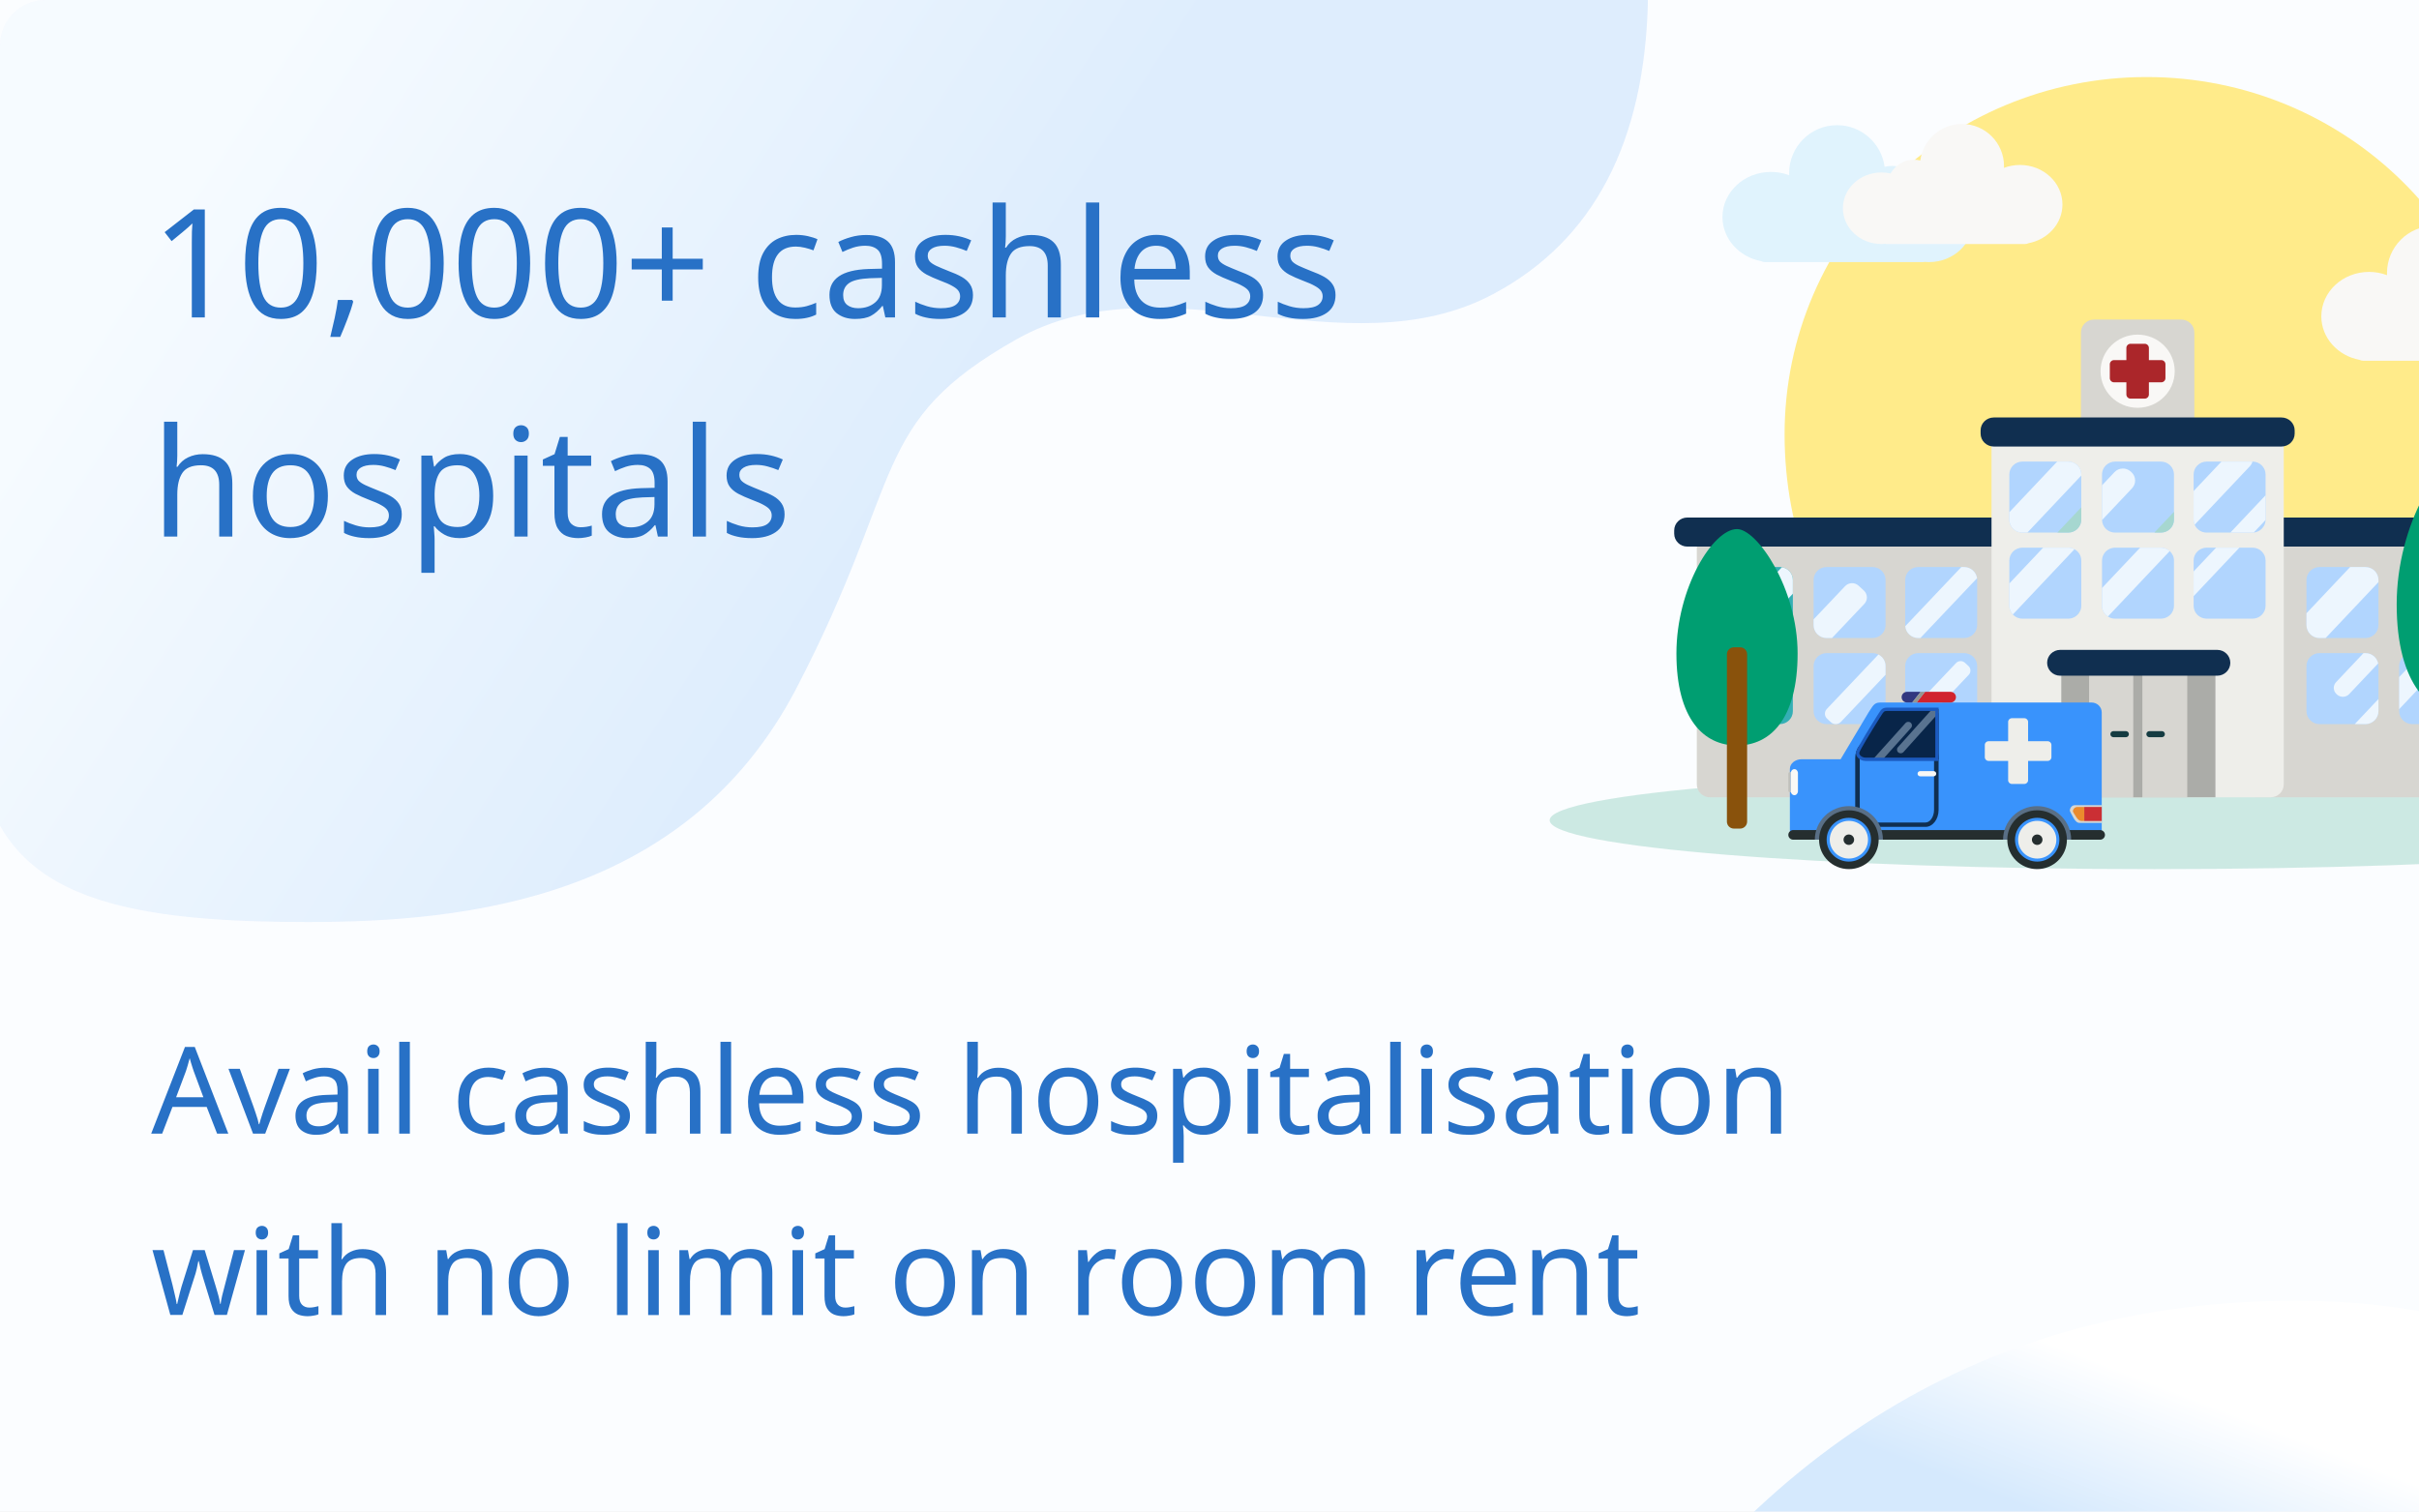
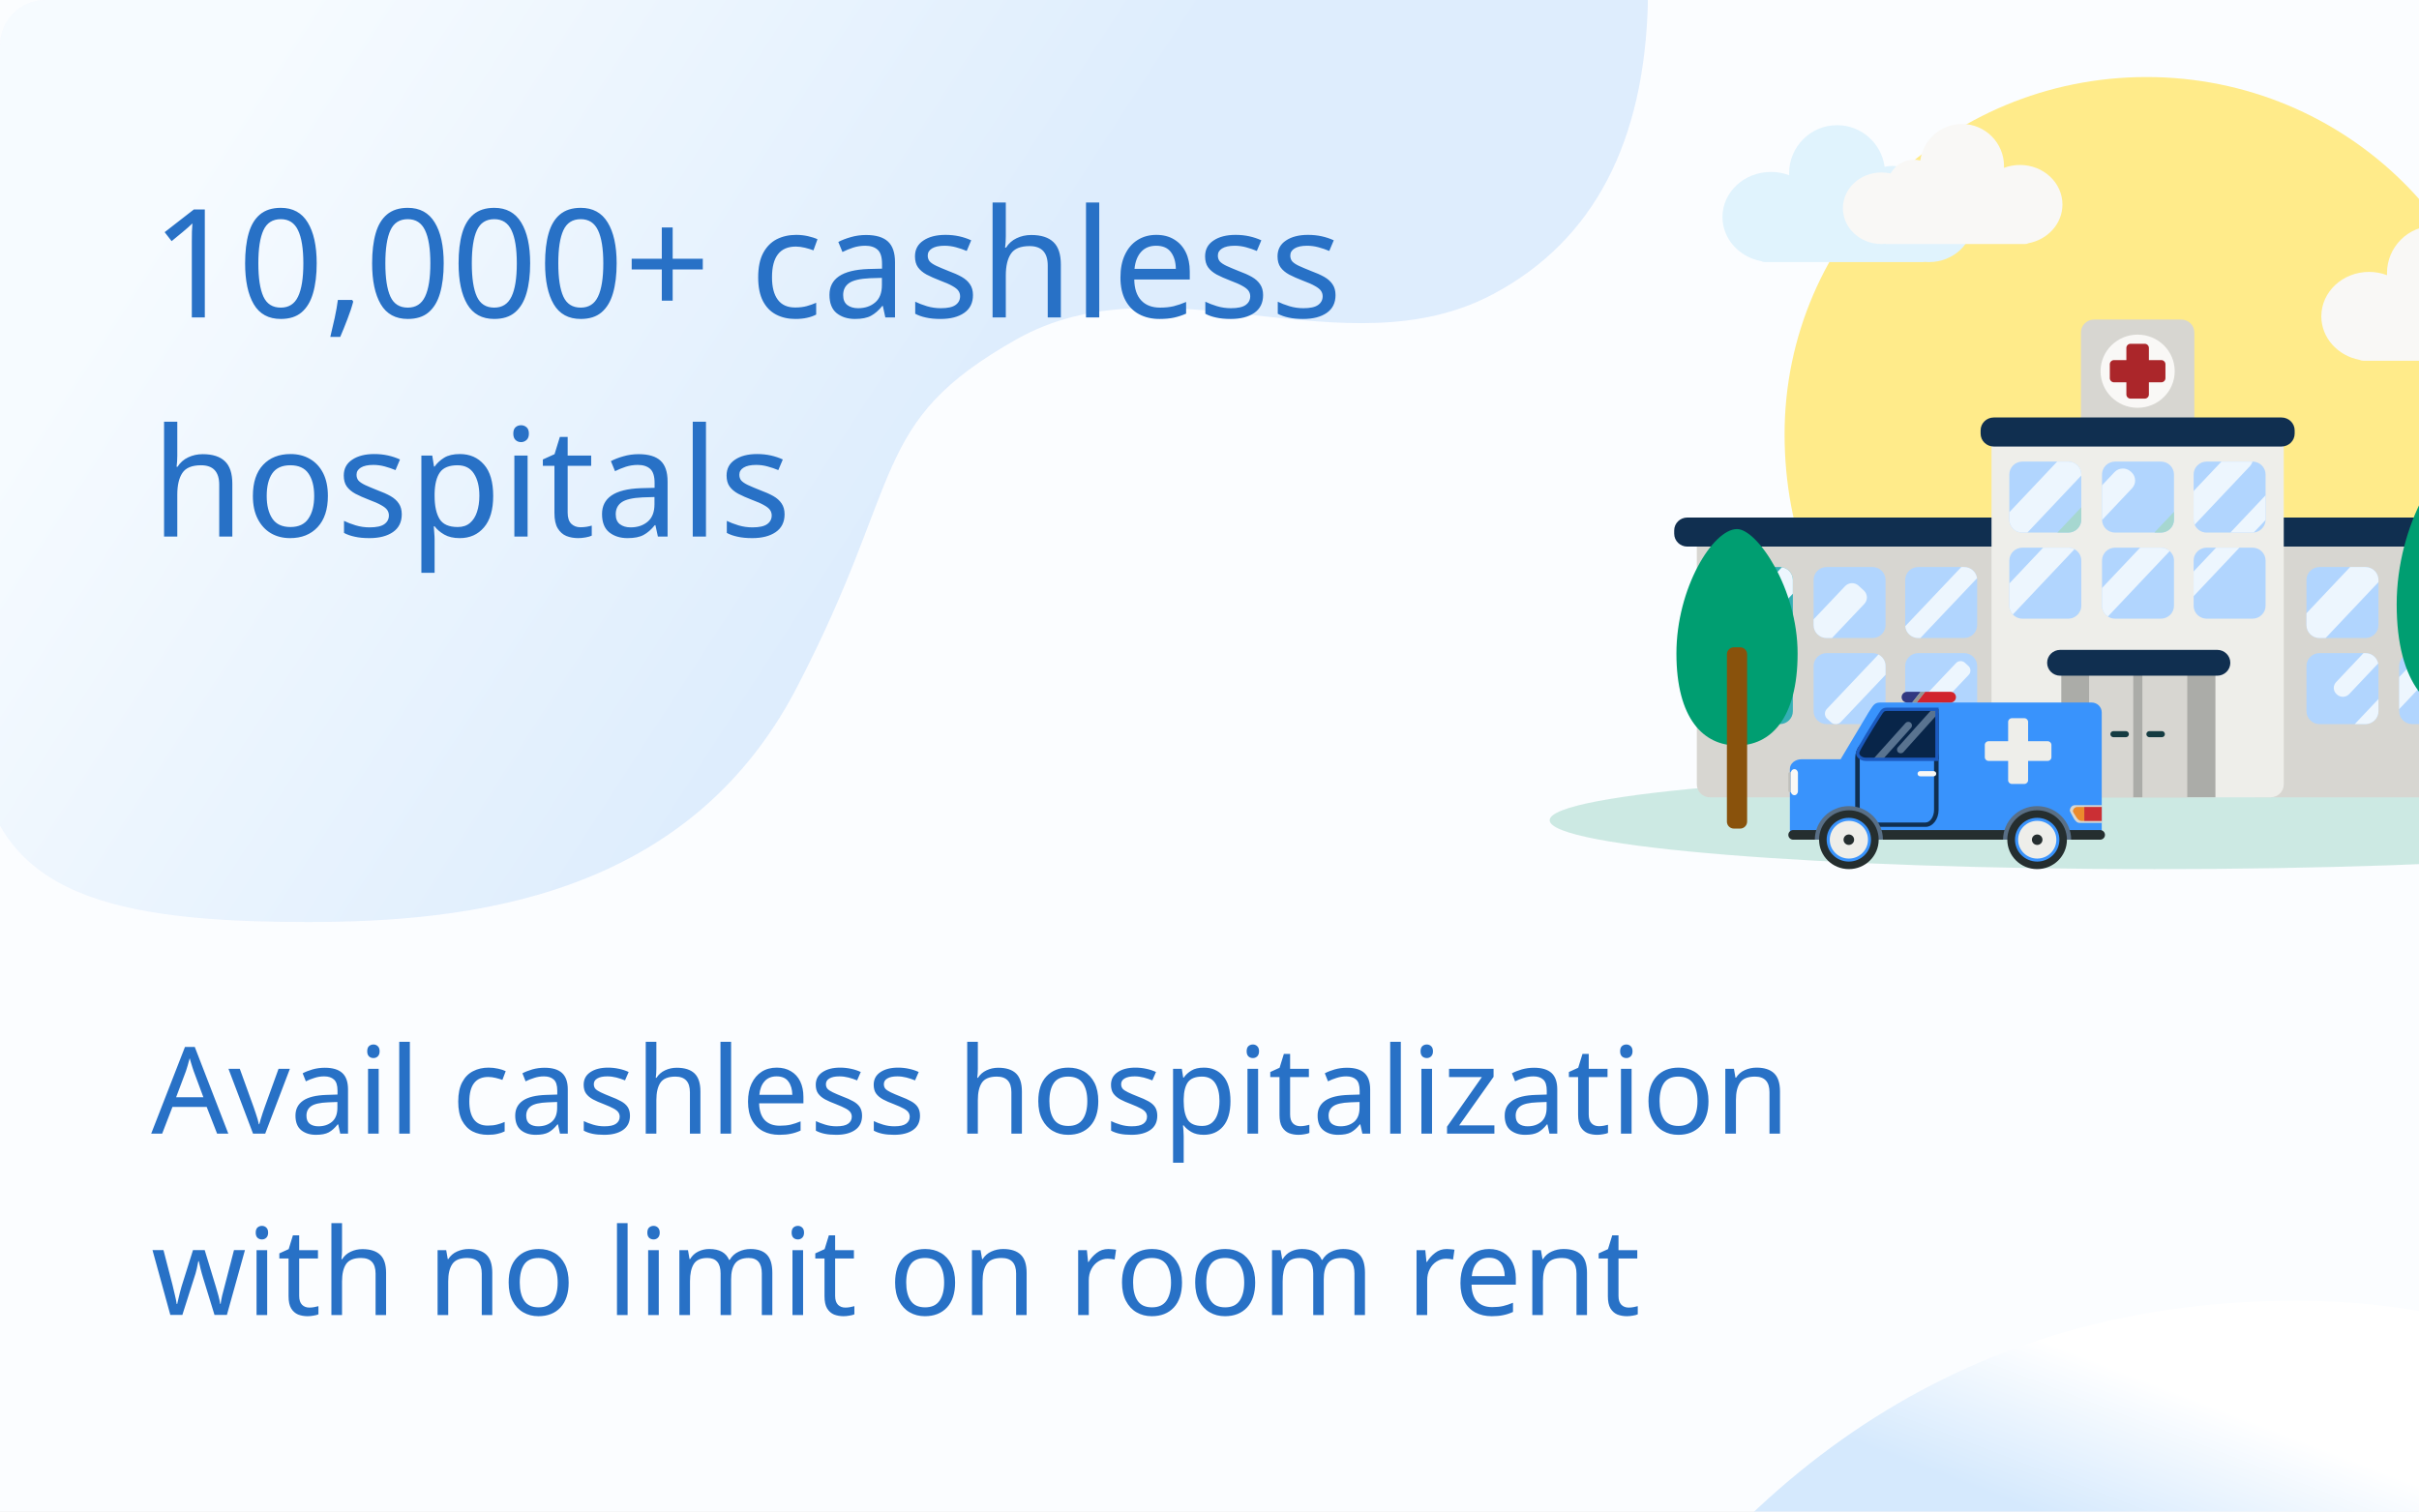
<svg xmlns="http://www.w3.org/2000/svg" xmlns:xlink="http://www.w3.org/1999/xlink" width="320" height="200" viewBox="0 0 320 200">
  <defs>
    <linearGradient id="prefix__b" x1="47.468%" x2="29.553%" y1="43.311%" y2="54.547%">
      <stop offset="0%" stop-color="#FFF" />
      <stop offset="100%" stop-color="#D5E9FD" />
    </linearGradient>
    <linearGradient id="prefix__d" x1="44.61%" x2="92.673%" y1="51.49%" y2="34.341%">
      <stop offset="0%" stop-color="#8BBEF7" />
      <stop offset="100%" stop-color="#E6F2FF" />
    </linearGradient>
    <path id="prefix__a" d="M0 0H320V200H0z" />
  </defs>
  <g fill="none" fill-rule="evenodd">
    <g transform="translate(-671 -40) translate(671 40)">
      <mask id="prefix__c" fill="#fff">
        <use xlink:href="#prefix__a" />
      </mask>
      <use fill="#FBFDFF" xlink:href="#prefix__a" />
      <path fill="url(#prefix__b)" d="M208.348 230.11c23.13-38.667 54.927-58 95.39-58 60.696 0 70.418 51.757 143.617 58H208.348z" mask="url(#prefix__c)" />
      <path fill="url(#prefix__d)" fill-rule="nonzero" d="M20.347 38.846C7.183 31.77.4 18.82 0 0h212c3.314 0 6 2.686 6 6v103.254C212.187 119.572 198.38 122 177.307 122c-21.073 0-50.14-3.035-64.673-30.955-14.534-27.92-9.536-35.083-29.067-46.13-19.53-11.046-43.473 4.544-63.22-6.07z" mask="url(#prefix__c)" opacity=".259" transform="matrix(-1 0 0 1 218 0)" />
      <g mask="url(#prefix__c)">
        <g transform="translate(205 10)">
          <ellipse cx="80" cy="98.534" fill="#70C1AB" opacity=".335" rx="80" ry="6.466" />
          <g>
            <path fill="#FFEB8A" d="M60.156 93.91c-26.45 0-45.55-20.347-45.55-46.452C14.606 21.354 36.047.193 62.497.193s47.892 21.161 47.892 47.265c0 26.105-23.783 46.453-50.233 46.453z" transform="translate(16.469)" />
            <path fill="#D7D6D1" d="M48.328 93.786c0 .943-.775 1.708-1.731 1.708H4.727c-.956 0-1.73-.765-1.73-1.708V62.18c0-.943.774-1.708 1.73-1.708h41.87c.956 0 1.73.765 1.73 1.708v31.606M120.454 93.786c0 .943-.775 1.708-1.73 1.708h-41.87c-.956 0-1.731-.765-1.731-1.708V62.18c0-.943.775-1.708 1.73-1.708h41.87c.956 0 1.731.765 1.731 1.708v31.606" transform="translate(16.469)" />
            <path fill="#102F50" d="M45.731 60.614c0 .944-.775 1.709-1.73 1.709H1.733c-.956 0-1.73-.765-1.73-1.709v-.427c0-.943.774-1.708 1.73-1.708H44c.956 0 1.731.765 1.731 1.708v.427M123.628 60.614c0 .944-.775 1.709-1.731 1.709H79.63c-.955 0-1.73-.765-1.73-1.709v-.427c0-.943.775-1.708 1.73-1.708h42.267c.956 0 1.73.765 1.73 1.708v.427" transform="translate(16.469)" />
            <path fill="#D7D6D1" d="M68.812 33.992c0-.944-.775-1.708-1.732-1.708H55.54c-.956 0-1.73.764-1.73 1.708v11.46c0 .944.774 1.709 1.73 1.709h11.54c.957 0 1.732-.765 1.732-1.709v-11.46" transform="translate(16.469)" />
            <path fill="#EEEEEA" d="M80.64 93.786c0 .943-.775 1.708-1.73 1.708H43.711c-.956 0-1.731-.765-1.731-1.708V48.513c0-.943.775-1.708 1.73-1.708H78.91c.956 0 1.731.765 1.731 1.708v45.273" transform="translate(16.469)" />
            <path fill="#102F50" d="M82.083 46.947c0-.943-.783-1.708-1.75-1.708H42.287c-.966 0-1.749.765-1.749 1.708v.427c0 .944.783 1.709 1.75 1.709h38.045c.967 0 1.75-.765 1.75-1.709v-.427" transform="translate(16.469)" />
            <path fill="#F9F8F6" d="M66.215 39.117c0 2.673-2.196 4.84-4.905 4.84-2.708 0-4.904-2.167-4.904-4.84s2.196-4.84 4.904-4.84c2.71 0 4.905 2.167 4.905 4.84" transform="translate(16.469)" />
            <path fill="#AB262A" d="M64.43 37.647H62.8v-1.609c0-.304-.25-.551-.558-.551h-1.863c-.308 0-.559.247-.559.551v1.609h-1.63c-.308 0-.558.247-.558.551v1.838c0 .305.25.552.559.552h1.63v1.608c0 .304.25.551.558.551h1.863c.308 0 .558-.247.558-.551v-1.608h1.63c.309 0 .559-.247.559-.552v-1.838c0-.304-.25-.551-.559-.551" transform="translate(16.469)" />
            <path fill="#ABACA8" d="M51.213 95.494L71.601 95.494 71.601 77.983 51.213 77.983z" transform="translate(16.469)" />
            <path fill="#D7D6D1" d="M54.891 95.494L67.874 95.494 67.874 77.983 54.891 77.983z" transform="translate(16.469)" />
            <path fill="#ABACA8" d="M60.733 95.494L61.936 95.494 61.936 77.698 60.733 77.698z" transform="translate(16.469)" />
            <path fill="#102F50" d="M73.572 77.698c0 .944-.775 1.709-1.731 1.709H51.068c-.956 0-1.73-.765-1.73-1.709 0-.943.774-1.708 1.73-1.708h20.773c.956 0 1.73.765 1.73 1.708" transform="translate(16.469)" />
            <path fill="#153C42" d="M60.156 87.142c0 .223-.183.403-.408.403h-1.635c-.226 0-.409-.18-.409-.403 0-.223.183-.403.409-.403h1.635c.225 0 .408.18.408.403M64.917 87.142c0 .223-.183.403-.409.403h-1.635c-.226 0-.409-.18-.409-.403 0-.223.183-.403.409-.403h1.635c.226 0 .409.18.409.403" transform="translate(16.469)" />
            <path fill="#B1D5FE" d="M26.233 65.028h-6.059c-.956 0-1.73.765-1.73 1.708v5.98c0 .943.774 1.708 1.73 1.708h6.06c.955 0 1.73-.765 1.73-1.709v-5.979c0-.943-.775-1.708-1.73-1.708M40.065 66.51c-.112-.836-.836-1.482-1.715-1.482h-6.058c-.956 0-1.731.765-1.731 1.708v5.98c0 .048.003.096.007.143.074.876.817 1.565 1.724 1.565h6.058c.956 0 1.731-.765 1.731-1.709v-5.979c0-.076-.007-.151-.016-.225M38.35 76.417h-6.058c-.956 0-1.731.765-1.731 1.709v5.979c0 .214.041.418.114.606.248.644.877 1.102 1.617 1.102h6.058c.956 0 1.731-.765 1.731-1.708v-5.98c0-.943-.775-1.708-1.73-1.708" transform="translate(16.469)" />
            <path fill="#35AFB5" d="M14.253 65.052c-.092-.014-.186-.024-.281-.024H7.913c-.956 0-1.731.765-1.731 1.708v5.98c0 .943.775 1.708 1.731 1.708h6.059c.956 0 1.73-.765 1.73-1.709v-5.979c0-.848-.627-1.55-1.45-1.684M14.2 76.434c-.074-.01-.15-.017-.228-.017H7.913c-.956 0-1.731.765-1.731 1.709v5.979c0 .231.047.452.132.653.26.62.877 1.055 1.599 1.055h6.059c.956 0 1.73-.765 1.73-1.708v-5.98c0-.866-.654-1.58-1.501-1.691" transform="translate(16.469)" />
            <path fill="#B1D5FE" d="M27.019 76.605c-.236-.12-.503-.188-.786-.188h-6.059c-.956 0-1.73.765-1.73 1.709v5.979c0 .943.774 1.708 1.73 1.708h6.06c.955 0 1.73-.765 1.73-1.708v-5.98c0-.663-.384-1.237-.945-1.52M64.388 51.076h-6.059c-.956 0-1.73.765-1.73 1.708v5.98l.002.048c.026.921.789 1.66 1.728 1.66h6.059c.956 0 1.73-.765 1.73-1.708v-5.98c0-.943-.774-1.708-1.73-1.708M76.505 51.076h-6.059c-.956 0-1.73.765-1.73 1.708v5.98c0 .235.048.459.135.663.262.614.878 1.045 1.595 1.045h6.06c.054 0 .107-.003.16-.008.867-.08 1.547-.789 1.568-1.66l.002-.04v-5.98c0-.943-.775-1.708-1.73-1.708M52.954 62.673c-.246-.132-.528-.208-.828-.208h-6.058c-.956 0-1.731.765-1.731 1.708v5.98c0 .447.175.853.46 1.157.316.338.768.551 1.27.551h6.06c.51 0 .968-.22 1.285-.567.066-.144.156-.28.271-.402l.005-.005c.107-.222.17-.47.17-.734v-5.98c0-.647-.366-1.21-.904-1.5M76.505 62.465h-6.059c-.956 0-1.73.765-1.73 1.708v5.98c0 .943.774 1.708 1.73 1.708h6.06c.955 0 1.73-.765 1.73-1.708v-5.98c0-.943-.775-1.708-1.73-1.708M52.126 51.076h-6.058c-.956 0-1.731.765-1.731 1.708v5.98c0 .943.775 1.708 1.73 1.708h6.06c.955 0 1.73-.765 1.73-1.708v-5.98c0-.943-.775-1.708-1.73-1.708M64.388 62.465h-6.059c-.956 0-1.73.765-1.73 1.708v5.98c0 .595.308 1.119.776 1.425.274.179.601.283.954.283h6.059c.956 0 1.73-.765 1.73-1.708v-5.98c0-.498-.217-.945-.562-1.258-.308-.278-.717-.45-1.168-.45" transform="translate(16.469)" />
            <path fill="#35AFB5" d="M104.555 65.254c-.253-.143-.546-.226-.858-.226h-6.059c-.956 0-1.731.765-1.731 1.708v5.98c0 .564.278 1.062.705 1.374.288.209.642.334 1.026.334h6.059c.956 0 1.73-.765 1.73-1.709v-5.979c0-.635-.351-1.188-.872-1.482" transform="translate(16.469)" />
            <path fill="#B1D5FE" d="M91.435 65.028h-6.058c-.957 0-1.732.765-1.732 1.708v5.98c0 .943.775 1.708 1.732 1.708h6.058c.956 0 1.731-.765 1.731-1.709v-5.979c0-.943-.775-1.708-1.73-1.708M91.435 76.417h-6.058c-.957 0-1.732.765-1.732 1.709v5.979c0 .943.775 1.708 1.732 1.708h6.058c.956 0 1.731-.765 1.731-1.708v-5.98c0-.119-.012-.235-.036-.348-.163-.776-.86-1.36-1.695-1.36M104.234 76.502c-.17-.054-.35-.085-.537-.085h-6.059c-.956 0-1.731.765-1.731 1.709v5.979c0 .943.775 1.708 1.731 1.708h6.059c.956 0 1.73-.765 1.73-1.708v-5.98c0-.758-.5-1.4-1.193-1.623" transform="translate(16.469)" />
            <path fill="#EDF6FE" d="M27.019 76.605l-6.827 7.205c-.349.368-.329.946.044 1.29l.506.467c.373.345.959.325 1.307-.043l5.915-6.242v-1.156c0-.664-.384-1.238-.945-1.521M38.927 78.122l-.46-.424c-.338-.312-.868-.294-1.184.04l-6.608 6.973c.248.644.877 1.102 1.617 1.102h.495l6.18-6.522c.315-.334.298-.857-.04-1.17M53.857 52.784c0-.943-.775-1.708-1.73-1.708h-1.46l-6.33 6.702v.986c0 .943.775 1.708 1.73 1.708h.656l7.134-7.555v-.133" transform="translate(16.469)" />
            <path fill="#A6D7D0" d="M53.857 58.764V57.12l-3.164 3.351h1.433c.956 0 1.731-.765 1.731-1.708" transform="translate(16.469)" />
            <path fill="#EDF6FE" d="M56.6 58.812l3.97-4.204c.575-.607.54-1.56-.075-2.125l-.093-.086c-.615-.566-1.58-.533-2.154.075l-1.65 1.747v4.545l.003.048M52.126 62.465h-3.315l-4.474 4.738v2.95c0 .447.175.853.46 1.157l8.157-8.637c-.246-.132-.528-.208-.828-.208" transform="translate(16.469)" />
            <path fill="#A6D7D0" d="M64.388 60.472c.956 0 1.73-.765 1.73-1.708v-1.04l-2.594 2.748h.864" transform="translate(16.469)" />
            <path fill="#EDF6FE" d="M76.502 51.076h-4.105l-3.682 3.898v3.79c0 .235.049.459.136.663l7.3-7.73c.172-.182.288-.396.351-.621" transform="translate(16.469)" />
            <path fill="#A6D7D0" d="M53.683 70.892c-.115.122-.205.258-.27.402.11-.121.203-.258.275-.407l-.005.005" transform="translate(16.469)" />
            <path fill="#EDF6FE" d="M61.641 62.465l-5.043 5.34v2.348c0 .595.31 1.119.777 1.425l8.18-8.663c-.307-.278-.716-.45-1.167-.45H61.64M76.666 60.464l1.568-1.66.002-.04v-3.23l-4.663 4.938h2.932c.055 0 .108-.003.161-.008M68.715 65.616v3.26c.023-.02.044-.04.065-.061l5.997-6.35H71.69l-2.976 3.15M38.35 65.028h-.362l-7.42 7.831c.074.876.817 1.565 1.724 1.565h.275l7.498-7.913c-.112-.837-.836-1.483-1.715-1.483M8.715 72.729l.694.64c.511.472 1.314.446 1.792-.059l4.502-4.751v-1.823c0-.848-.628-1.55-1.45-1.684L8.655 70.96c-.478.505-.451 1.297.06 1.769M20.174 74.424h.703l4.278-4.515c.478-.504.45-1.296-.06-1.768l-.695-.64c-.511-.472-1.313-.446-1.791.059l-4.166 4.396v.76c0 .943.775 1.708 1.731 1.708" transform="translate(16.469)" />
            <path fill="#A6D7D0" d="M15.703 78.126c0-.867-.655-1.581-1.502-1.692l-7.887 8.324c.26.62.877 1.055 1.599 1.055h2.173l5.617-5.928v-1.76M9.47 78.125l-.374-.345c-.276-.255-.709-.24-.966.032l-1.948 2.055v2.717l3.321-3.505c.258-.272.244-.699-.032-.954" transform="translate(16.469)" />
            <path fill="#EDF6FE" d="M85.377 74.424h.8l6.99-7.401v-.287c0-.943-.776-1.708-1.732-1.708h-2.014l-5.776 6.116v1.571c0 .944.775 1.709 1.732 1.709" transform="translate(16.469)" />
            <path fill="#A6D7D0" d="M96.612 74.09l7.64-8.09c.2-.211.3-.479.303-.746-.253-.143-.546-.226-.858-.226h-1.75l-6.04 6.395v1.292c0 .565.278 1.063.705 1.375" transform="translate(16.469)" />
            <path fill="#EDF6FE" d="M87.618 81.838l.069.064c.457.42 1.174.395 1.6-.056l3.843-4.069c-.163-.776-.86-1.36-1.695-1.36h-.245l-3.628 3.842c-.427.452-.401 1.158.056 1.58M93.166 84.105v-1.613l-3.136 3.321h1.405c.956 0 1.731-.765 1.731-1.708M98.903 76.417L95.907 79.59 95.907 83.834 102.911 76.417 98.903 76.417" transform="translate(16.469)" />
            <path fill="#009E71" d="M115.277 69.965c0 10.62-4.41 14.964-9.85 14.964-5.439 0-9.848-4.344-9.848-14.964 0-10.62 5.934-20.225 9.849-20.225 3.254 0 9.849 9.605 9.849 20.225M16.329 76.464c0 8.643-3.589 12.178-8.016 12.178S.298 85.107.298 76.464s4.829-16.46 8.015-16.46c2.649 0 8.016 7.817 8.016 16.46" transform="translate(16.469)" />
            <path fill="#89520C" d="M9.65 98.72c0 .506-.417.917-.93.917h-.813c-.514 0-.93-.41-.93-.917V76.565c0-.507.416-.917.93-.917h.813c.513 0 .93.41.93.917V98.72" transform="translate(16.469)" />
            <path fill="#3993FC" d="M55.23 82.956H27.254c-.854 0-.988.515-1.547 1.323l-3.69 6.183h-5.162c-.854 0-1.547.572-1.547 1.278v8.09c0 .706.693 1.277 1.547 1.277h38.373c.585 0 1.08-.372 1.26-.889l.007-.018c.005-.013.009-.025.012-.038.035-.106.055-.217.055-.332V84.272c0-.727-.597-1.316-1.334-1.316" transform="translate(16.469)" />
            <path fill="#102F50" d="M25.683 88.628c-.614 0-1.132.765-1.132 1.67v6.862c0 .906.518 1.671 1.132 1.671h7.564c.614 0 1.132-.765 1.132-1.67v-6.862c0-.906-.518-1.671-1.132-1.671h-7.564zm7.564 10.782h-7.564c-.956 0-1.734-1.009-1.734-2.25V90.3c0-1.24.778-2.25 1.734-2.25h7.564c.956 0 1.734 1.01 1.734 2.25v6.861c0 1.241-.778 2.25-1.734 2.25z" transform="translate(16.469)" />
            <path fill="#082549" d="M28.213 83.85c-.6 0-.695.363-1.088.932 0 0-2.748 4.273-2.84 4.759-.097.505.487.931 1.087.931h9.61V83.85h-6.769" transform="translate(16.469)" />
            <path fill="#597390" d="M31.294 85.632c-.202-.177-.511-.158-.69.04l-4.309 4.8h1.307l3.734-4.16c.179-.199.16-.504-.042-.68M34.107 83.85L29.6 88.87c-.179.2-.16.505.042.681.202.177.51.159.69-.04l4.65-5.18v-.48h-.875" transform="translate(16.469)" />
            <path fill="#1B5ABF" d="M28.13 84.07c-.359 0-.45.145-.693.535-.057.092-.12.193-.193.3-1.285 2.04-2.689 4.377-2.75 4.677-.023.12.012.237.104.348.161.196.455.323.748.323h9.2V84.07H28.13zm6.851 6.621h-9.635c-.424 0-.839-.184-1.083-.48-.174-.211-.244-.464-.197-.71.094-.503 2.36-4.117 2.814-4.837.074-.109.133-.204.188-.292.258-.414.462-.741 1.063-.741h6.85v7.06z" transform="translate(16.469)" />
            <path fill="#F9F8F6" d="M34.67 92.376c0 .19-.156.344-.348.344h-1.775c-.193 0-.349-.154-.349-.344 0-.19.156-.344.349-.344h1.775c.192 0 .348.154.348.344" transform="translate(16.469)" />
            <path fill="#C0C0BB" d="M15.426 92.302c0-.046.007-.09.016-.133-.027-.008-.056-.013-.086-.013-.141 0-.255.093-.255.209v2.268c0 .115.114.209.255.209.031 0 .061-.006.09-.014-.012-.047-.02-.095-.02-.145v-2.38" transform="translate(16.469)" />
            <path fill="#F9F8F6" d="M15.9 91.765c-.221 0-.405.172-.458.404-.01.043-.016.087-.016.133v2.38c0 .051.008.1.02.146.056.225.237.392.454.392.262 0 .474-.24.474-.537v-2.38c0-.297-.212-.538-.474-.538" transform="translate(16.469)" />
            <path fill="#D7D6D1" d="M54.004 96.54h-.998c-.368 0-.666.335-.666.75 0 0 .252.555.515.987.209.342.426.608.793.608h2.915V96.54h-2.56" transform="translate(16.469)" />
            <path fill="#252E2F" d="M56.99 100.469c0 .353-.29.638-.65.638H15.752c-.36 0-.65-.285-.65-.638 0-.353.29-.639.65-.639H56.34c.36 0 .65.286.65.639" transform="translate(16.469)" />
            <path fill="#CB2F34" d="M54.249 98.631L56.563 98.631 56.563 96.775 54.249 96.775z" transform="translate(16.469)" />
            <path fill="#EB8B2D" d="M53.347 96.775c-.333 0-.602.266-.602.594 0 0 .228.439.466.78.188.272.384.482.716.482h.322v-1.856h-.902" transform="translate(16.469)" />
            <path fill="#596F86" d="M23.112 96.663c-2.488 0-4.504 1.99-4.504 4.444h9.007c0-2.454-2.016-4.444-4.503-4.444" transform="translate(16.469)" />
            <path fill="#252E2F" d="M27.054 101.107c0 2.15-1.765 3.892-3.942 3.892-2.178 0-3.943-1.742-3.943-3.892 0-2.149 1.765-3.89 3.943-3.89 2.177 0 3.942 1.741 3.942 3.89" transform="translate(16.469)" />
            <path fill="#596F86" d="M48.013 96.663c-2.487 0-4.503 1.99-4.503 4.444h9.007c0-2.454-2.017-4.444-4.504-4.444" transform="translate(16.469)" />
            <path fill="#252E2F" d="M51.956 101.107c0 2.15-1.765 3.892-3.943 3.892-2.177 0-3.943-1.742-3.943-3.892 0-2.149 1.766-3.89 3.943-3.89 2.178 0 3.943 1.741 3.943 3.89" transform="translate(16.469)" />
            <path fill="#3993FC" d="M26.041 101.107c0 1.6-1.314 2.897-2.935 2.897-1.62 0-2.935-1.296-2.935-2.897 0-1.6 1.314-2.896 2.935-2.896s2.935 1.297 2.935 2.896" transform="translate(16.469)" />
            <path fill="#EEEEEA" d="M25.641 101.107c0 1.38-1.133 2.497-2.53 2.497-1.396 0-2.529-1.118-2.529-2.497 0-1.378 1.133-2.496 2.53-2.496 1.396 0 2.529 1.118 2.529 2.496" transform="translate(16.469)" />
            <path fill="#252E2F" d="M23.807 101.107c0 .382-.314.692-.7.692-.388 0-.701-.31-.701-.692 0-.382.313-.691.7-.691.387 0 .7.31.7.691" transform="translate(16.469)" />
            <path fill="#3993FC" d="M50.959 101.107c0 1.6-1.314 2.897-2.935 2.897s-2.935-1.296-2.935-2.897c0-1.6 1.314-2.896 2.935-2.896 1.62 0 2.935 1.297 2.935 2.896" transform="translate(16.469)" />
            <path fill="#EEEEEA" d="M50.558 101.107c0 1.38-1.132 2.497-2.53 2.497-1.396 0-2.528-1.118-2.528-2.497 0-1.378 1.132-2.496 2.529-2.496s2.53 1.118 2.53 2.496" transform="translate(16.469)" />
            <path fill="#252E2F" d="M48.724 101.107c0 .382-.313.692-.7.692-.387 0-.7-.31-.7-.692 0-.382.313-.691.7-.691.387 0 .7.31.7.691" transform="translate(16.469)" />
            <path fill="#EEEEEA" d="M49.412 88.077H46.82v-2.558c0-.27-.221-.489-.495-.489h-1.65c-.274 0-.496.219-.496.489v2.558h-2.591c-.274 0-.496.218-.496.488v1.63c0 .27.222.488.496.488h2.591v2.558c0 .27.222.488.495.488h1.651c.274 0 .495-.218.495-.488v-2.558h2.592c.273 0 .495-.218.495-.489v-1.629c0-.27-.222-.488-.495-.488" transform="translate(16.469)" />
            <path fill="#313880" d="M30.807 81.539c-.396 0-.718.317-.718.708 0 .391.322.709.718.709h.687l1.116-1.417h-1.803" transform="translate(16.469)" />
            <path fill="#D1242E" d="M36.56 81.539H33.19l-1.115 1.417h4.484c.396 0 .718-.318.718-.709 0-.391-.322-.708-.718-.708" transform="translate(16.469)" />
            <path fill="#949590" d="M32.61 81.539L31.494 82.956 32.076 82.956 33.191 81.539 32.61 81.539" transform="translate(16.469)" />
            <path fill="#E0F3FD" d="M6.39 18.715c0-3.295 2.87-5.966 6.412-5.966.853 0 1.667.157 2.411.438-.004-.088-.007-.176-.007-.265 0-3.512 2.841-6.359 6.346-6.359 3.216 0 5.873 2.4 6.287 5.51.308-.075.628-.116.96-.116 1.512 0 2.83.838 3.522 2.08.444-.102.909-.157 1.386-.157 3.21 0 5.811 2.418 5.811 5.4s-2.601 5.4-5.81 5.4c-.185 0-.367-.008-.547-.024-.079.016-.16.024-.244.024H12.03c-.192 0-.372-.045-.532-.124-2.916-.56-5.108-2.963-5.108-5.841" transform="translate(16.469)" />
            <path fill="#F9F8F6" d="M51.364 17.057c0-2.888-2.517-5.23-5.622-5.23-.747 0-1.46.137-2.113.384.003-.077.006-.155.006-.233 0-3.078-2.491-5.574-5.563-5.574-2.82 0-5.149 2.104-5.512 4.83-.27-.066-.551-.102-.841-.102-1.326 0-2.482.736-3.089 1.823-.39-.088-.796-.136-1.215-.136-2.814 0-5.094 2.12-5.094 4.734s2.28 4.734 5.094 4.734c.161 0 .321-.008.479-.022.069.015.14.022.213.022H46.42c.168 0 .326-.04.467-.109 2.556-.491 4.478-2.597 4.478-5.121M85.61 31.856c0-3.246 2.828-5.878 6.317-5.878.84 0 1.642.155 2.375.432-.004-.087-.007-.174-.007-.261 0-3.46 2.799-6.265 6.251-6.265 3.17 0 5.786 2.365 6.194 5.429.303-.075.62-.115.946-.115 1.49 0 2.788.826 3.47 2.048.438-.1.895-.153 1.367-.153 3.161 0 5.724 2.382 5.724 5.32s-2.563 5.32-5.724 5.32H91.166c-.189 0-.367-.045-.525-.122-2.872-.553-5.031-2.92-5.031-5.755" transform="translate(16.469)" />
          </g>
        </g>
      </g>
    </g>
    <g fill="#2871C6">
      <text font-family="WorkSans-SemiBold, Work Sans" font-size="20" font-weight="500" transform="translate(-671 -40) translate(691 60)">
        <tspan x="0" y="22">10,000+ cashless </tspan>
        <tspan x="0" y="51">hospitals</tspan>
      </text>
      <text font-family="WorkSans-Medium, Work Sans" font-size="16" font-weight="400" transform="translate(-671 -40) translate(691 60)">
-         <tspan x="0" y="130">Avail cashless hospitalisation </tspan>
+         <tspan x="0" y="130">Avail cashless hospitalization </tspan>
        <tspan x="0" y="154">with no limit on room rent</tspan>
      </text>
    </g>
  </g>
</svg>
